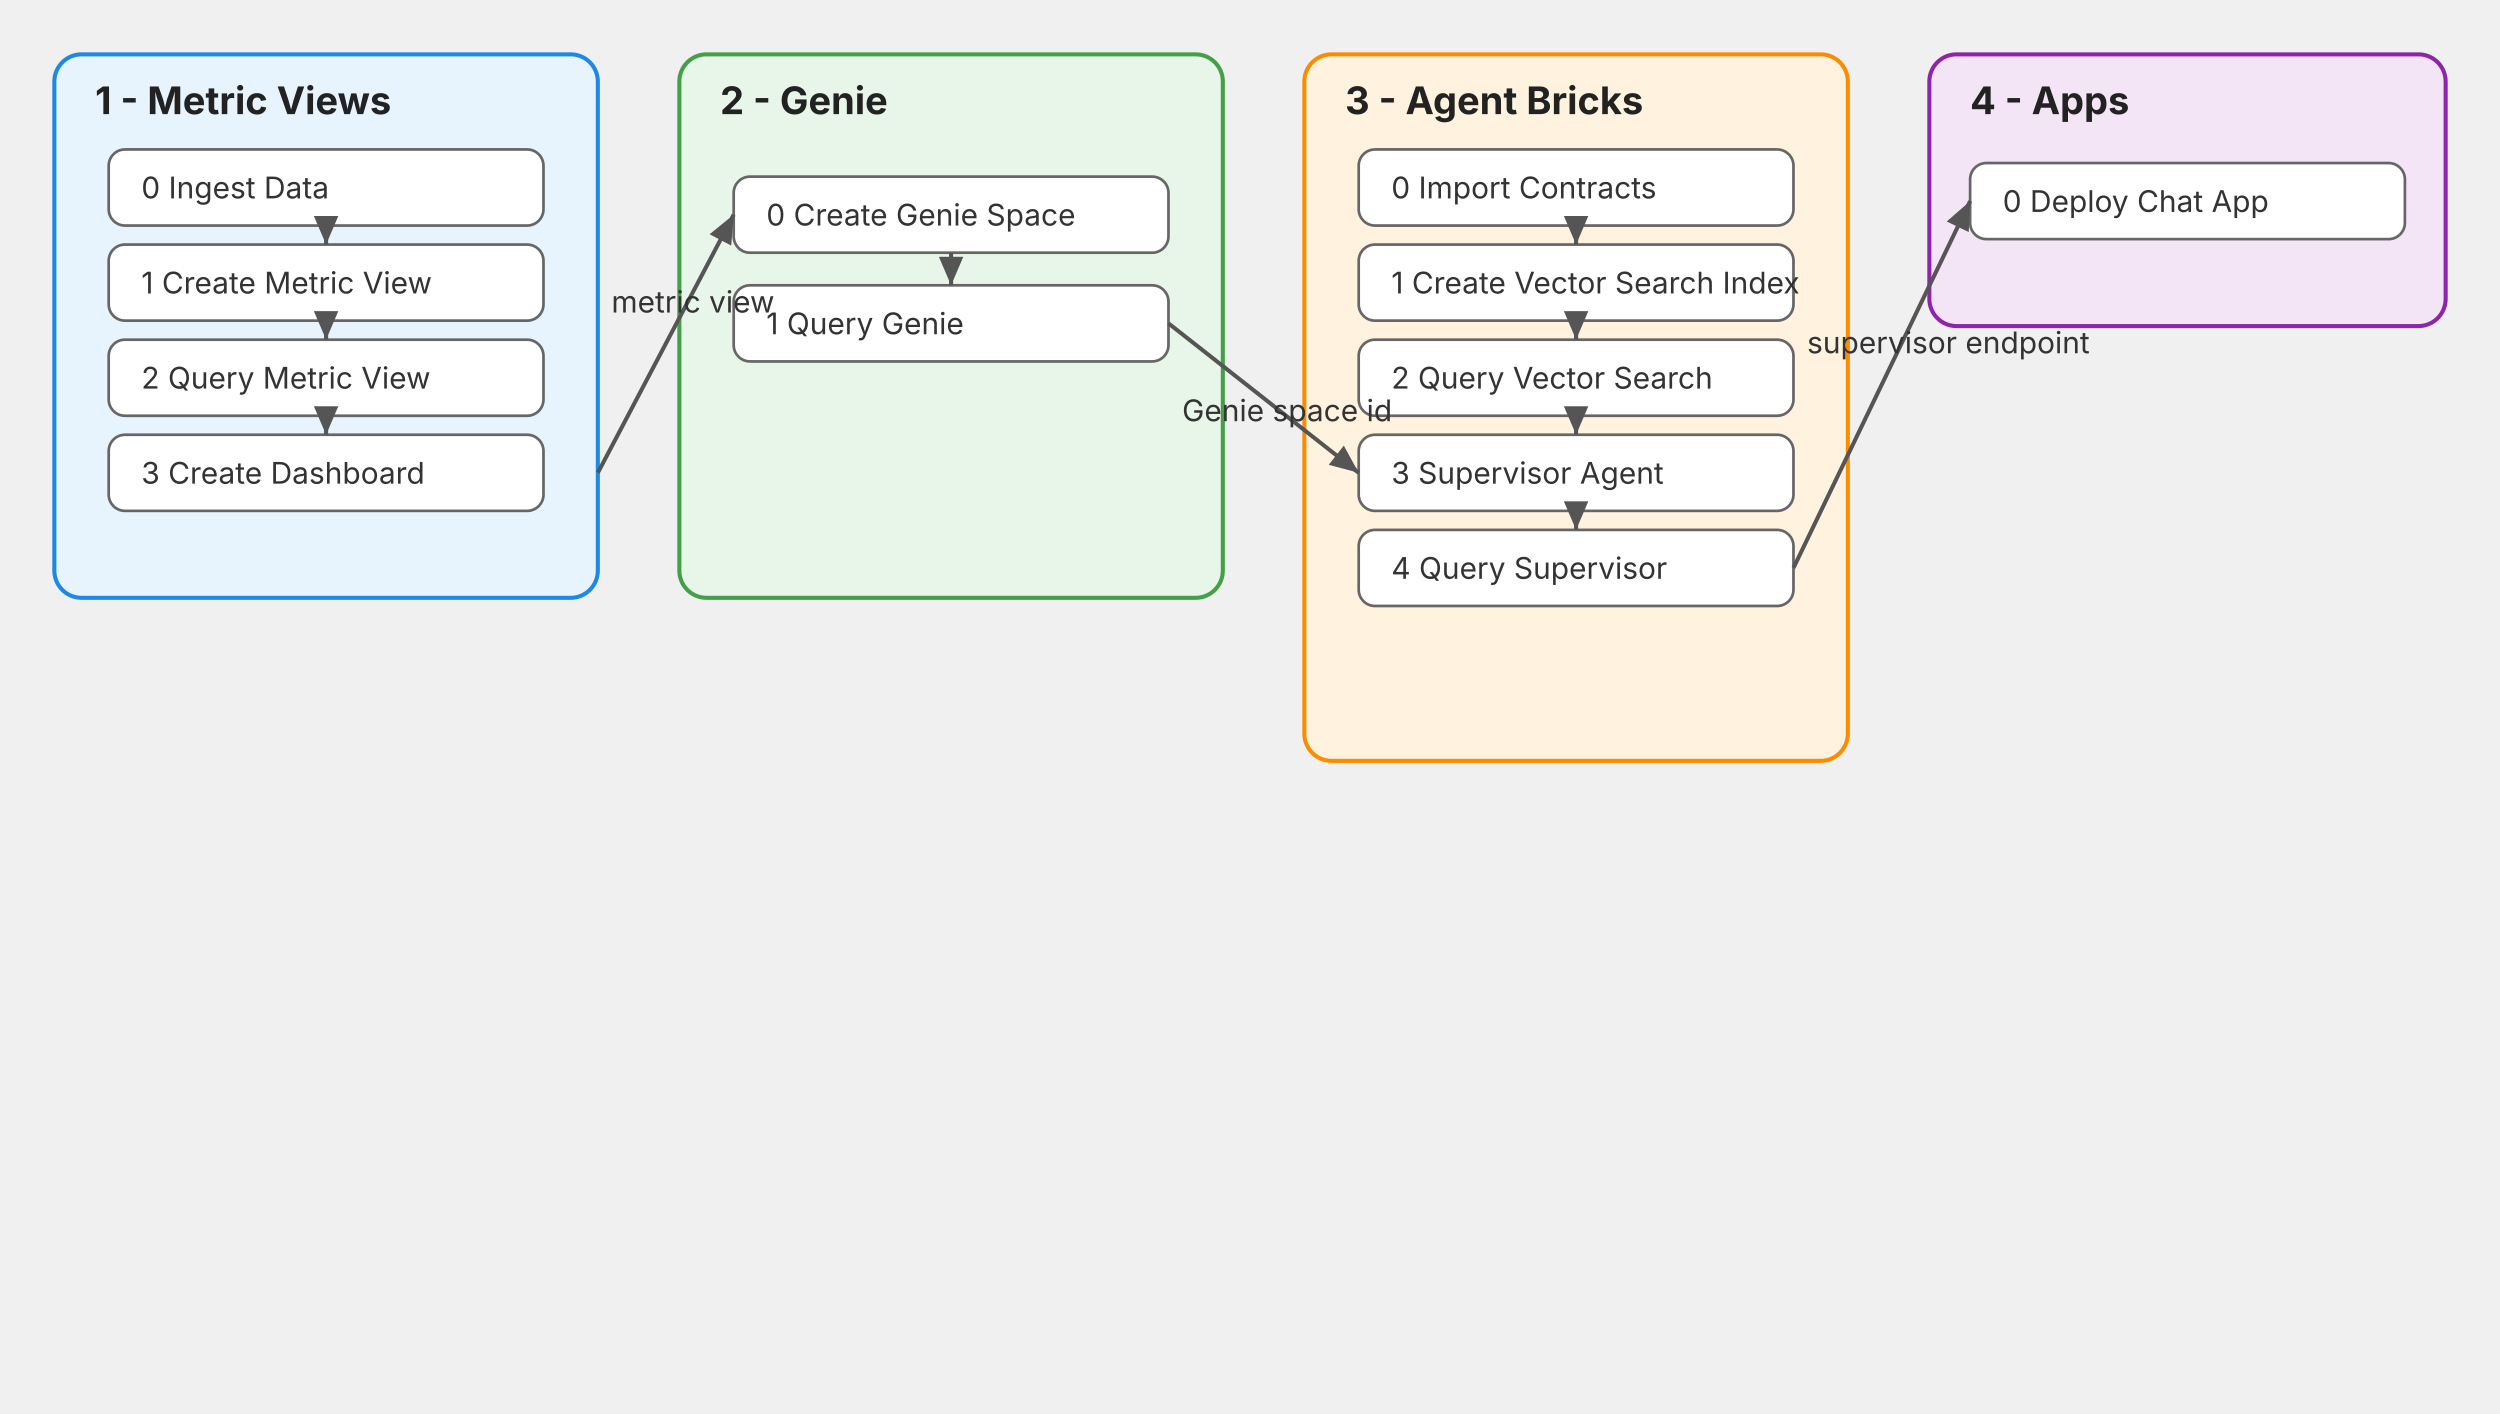
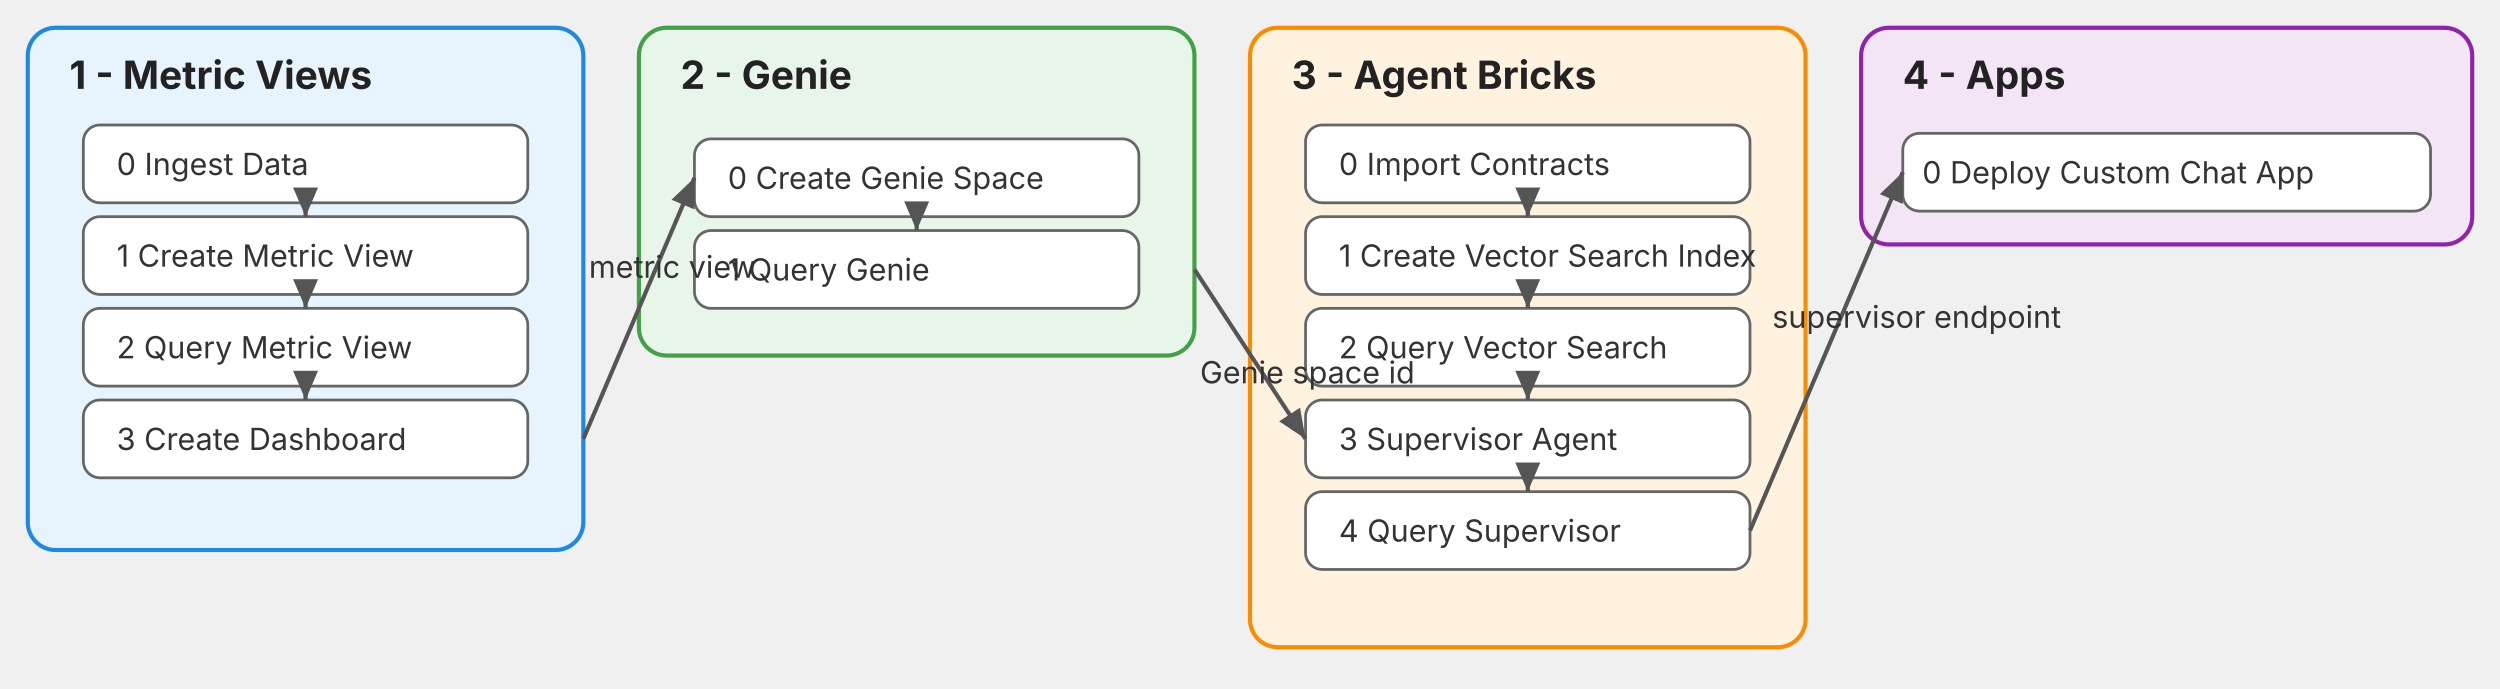
- <svg xmlns="http://www.w3.org/2000/svg" viewBox="0 0 920 520" font-family="system-ui, -apple-system, Segoe UI, sans-serif">
+ <svg xmlns="http://www.w3.org/2000/svg" viewBox="0 0 900 248" font-family="system-ui, -apple-system, Segoe UI, sans-serif">
  <defs>
    <marker id="arrow" markerWidth="8" markerHeight="8" refX="7" refY="3" orient="auto">
      <path d="M0,0 L7,3 L0,6 Z" fill="#555" />
    </marker>
    <style>
      .stage { fill: #f8f9fa; stroke: #333; stroke-width: 1.5; rx: 10; }
      .s1 { fill: #e8f4fd; stroke: #1e88e5; }
      .s2 { fill: #e8f5e9; stroke: #43a047; }
      .s3 { fill: #fff3e0; stroke: #fb8c00; }
      .s4 { fill: #f3e5f5; stroke: #8e24aa; }
      .title { font-size: 14px; font-weight: 700; fill: #222; }
      .node { fill: #fff; stroke: #666; stroke-width: 1; rx: 6; }
      .label { font-size: 11px; fill: #333; }
      .edge { stroke: #555; stroke-width: 1.5; fill: none; marker-end: url(#arrow); }
    </style>
  </defs>
-   <rect class="stage s1" x="20" y="20" width="200" height="200" />
-   <text class="title" x="35" y="42">1 - Metric Views</text>
-   <rect class="node" x="40" y="55" width="160" height="28" />
-   <text class="label" x="52" y="73">0 Ingest Data</text>
-   <rect class="node" x="40" y="90" width="160" height="28" />
-   <text class="label" x="52" y="108">1 Create Metric View</text>
-   <rect class="node" x="40" y="125" width="160" height="28" />
-   <text class="label" x="52" y="143">2 Query Metric View</text>
-   <rect class="node" x="40" y="160" width="160" height="28" />
-   <text class="label" x="52" y="178">3 Create Dashboard</text>
-   <line class="edge" x1="120" y1="83" x2="120" y2="90" />
-   <line class="edge" x1="120" y1="118" x2="120" y2="125" />
-   <line class="edge" x1="120" y1="153" x2="120" y2="160" />
-   <rect class="stage s2" x="250" y="20" width="200" height="200" />
-   <text class="title" x="265" y="42">2 - Genie</text>
-   <rect class="node" x="270" y="65" width="160" height="28" />
-   <text class="label" x="282" y="83">0 Create Genie Space</text>
-   <rect class="node" x="270" y="105" width="160" height="28" />
-   <text class="label" x="282" y="123">1 Query Genie</text>
-   <line class="edge" x1="350" y1="93" x2="350" y2="105" />
-   <rect class="stage s3" x="480" y="20" width="200" height="260" />
-   <text class="title" x="495" y="42">3 - Agent Bricks</text>
-   <rect class="node" x="500" y="55" width="160" height="28" />
-   <text class="label" x="512" y="73">0 Import Contracts</text>
-   <rect class="node" x="500" y="90" width="160" height="28" />
-   <text class="label" x="512" y="108">1 Create Vector Search Index</text>
-   <rect class="node" x="500" y="125" width="160" height="28" />
-   <text class="label" x="512" y="143">2 Query Vector Search</text>
-   <rect class="node" x="500" y="160" width="160" height="28" />
-   <text class="label" x="512" y="178">3 Supervisor Agent</text>
-   <rect class="node" x="500" y="195" width="160" height="28" />
-   <text class="label" x="512" y="213">4 Query Supervisor</text>
-   <line class="edge" x1="580" y1="83" x2="580" y2="90" />
-   <line class="edge" x1="580" y1="118" x2="580" y2="125" />
-   <line class="edge" x1="580" y1="153" x2="580" y2="160" />
-   <line class="edge" x1="580" y1="188" x2="580" y2="195" />
-   <rect class="stage s4" x="710" y="20" width="190" height="100" />
-   <text class="title" x="725" y="42">4 - Apps</text>
-   <rect class="node" x="725" y="60" width="160" height="28" />
-   <text class="label" x="737" y="78">0 Deploy Chat App</text>
-   <path class="edge" d="M 220 174 L 270 79" />
-   <path class="edge" d="M 430 119 L 500 174" />
-   <path class="edge" d="M 660 209 L 725 74" />
-   <text class="label" x="225" y="115" fill="#555">metric view</text>
-   <text class="label" x="435" y="155" fill="#555">Genie space id</text>
-   <text class="label" x="665" y="130" fill="#555">supervisor endpoint</text>
+   <rect class="stage s1" x="10" y="10" width="200" height="188" />
+   <text class="title" x="25" y="32">1 - Metric Views</text>
+   <rect class="node" x="30" y="45" width="160" height="28" />
+   <text class="label" x="42" y="63">0 Ingest Data</text>
+   <rect class="node" x="30" y="78" width="160" height="28" />
+   <text class="label" x="42" y="96">1 Create Metric View</text>
+   <rect class="node" x="30" y="111" width="160" height="28" />
+   <text class="label" x="42" y="129">2 Query Metric View</text>
+   <rect class="node" x="30" y="144" width="160" height="28" />
+   <text class="label" x="42" y="162">3 Create Dashboard</text>
+   <line class="edge" x1="110" y1="73" x2="110" y2="78" />
+   <line class="edge" x1="110" y1="106" x2="110" y2="111" />
+   <line class="edge" x1="110" y1="139" x2="110" y2="144" />
+   <rect class="stage s2" x="230" y="10" width="200" height="118" />
+   <text class="title" x="245" y="32">2 - Genie</text>
+   <rect class="node" x="250" y="50" width="160" height="28" />
+   <text class="label" x="262" y="68">0 Create Genie Space</text>
+   <rect class="node" x="250" y="83" width="160" height="28" />
+   <text class="label" x="262" y="101">1 Query Genie</text>
+   <line class="edge" x1="330" y1="78" x2="330" y2="83" />
+   <rect class="stage s3" x="450" y="10" width="200" height="223" />
+   <text class="title" x="465" y="32">3 - Agent Bricks</text>
+   <rect class="node" x="470" y="45" width="160" height="28" />
+   <text class="label" x="482" y="63">0 Import Contracts</text>
+   <rect class="node" x="470" y="78" width="160" height="28" />
+   <text class="label" x="482" y="96">1 Create Vector Search Index</text>
+   <rect class="node" x="470" y="111" width="160" height="28" />
+   <text class="label" x="482" y="129">2 Query Vector Search</text>
+   <rect class="node" x="470" y="144" width="160" height="28" />
+   <text class="label" x="482" y="162">3 Supervisor Agent</text>
+   <rect class="node" x="470" y="177" width="160" height="28" />
+   <text class="label" x="482" y="195">4 Query Supervisor</text>
+   <line class="edge" x1="550" y1="73" x2="550" y2="78" />
+   <line class="edge" x1="550" y1="106" x2="550" y2="111" />
+   <line class="edge" x1="550" y1="139" x2="550" y2="144" />
+   <line class="edge" x1="550" y1="172" x2="550" y2="177" />
+   <rect class="stage s4" x="670" y="10" width="220" height="78" />
+   <text class="title" x="685" y="32">4 - Apps</text>
+   <rect class="node" x="685" y="48" width="190" height="28" />
+   <text class="label" x="692" y="66">0 Deploy Custom Chat App</text>
+   <path class="edge" d="M 210 158 L 250 64" />
+   <path class="edge" d="M 430 97 L 470 158" />
+   <path class="edge" d="M 630 191 L 685 62" />
+   <text class="label" x="212" y="100" fill="#555">metric view</text>
+   <text class="label" x="432" y="138" fill="#555">Genie space id</text>
+   <text class="label" x="638" y="118" fill="#555">supervisor endpoint</text>
</svg>
